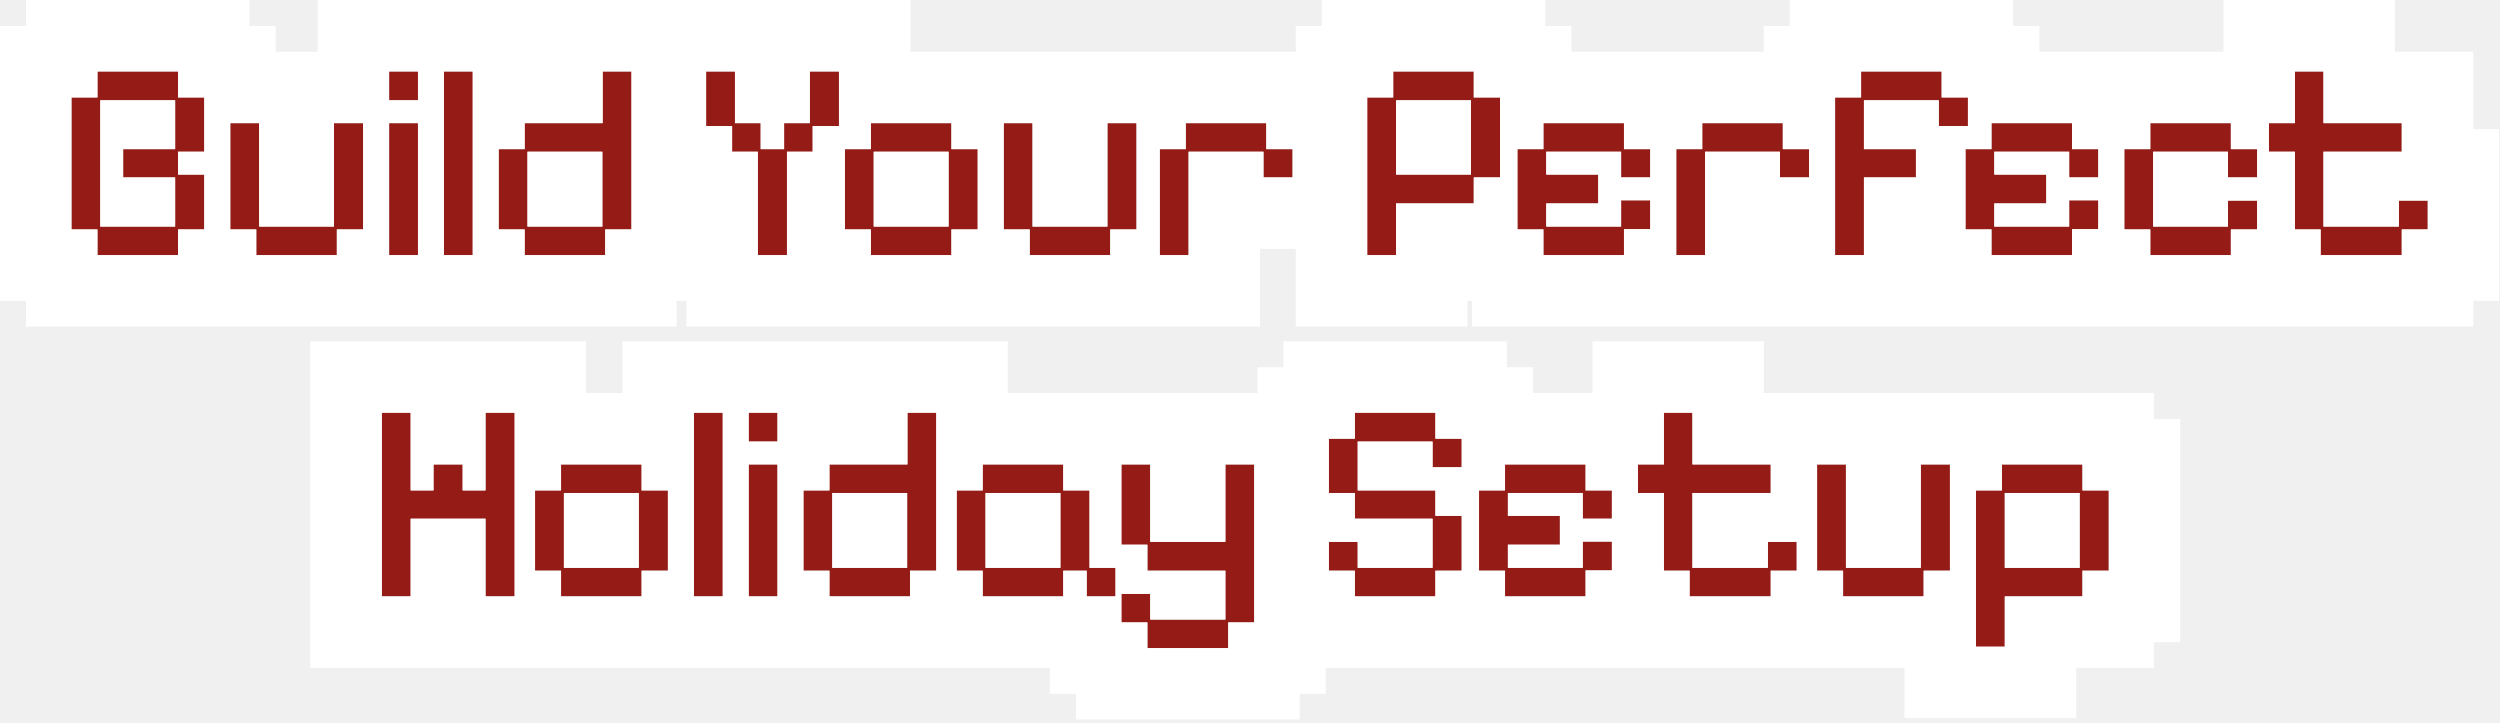
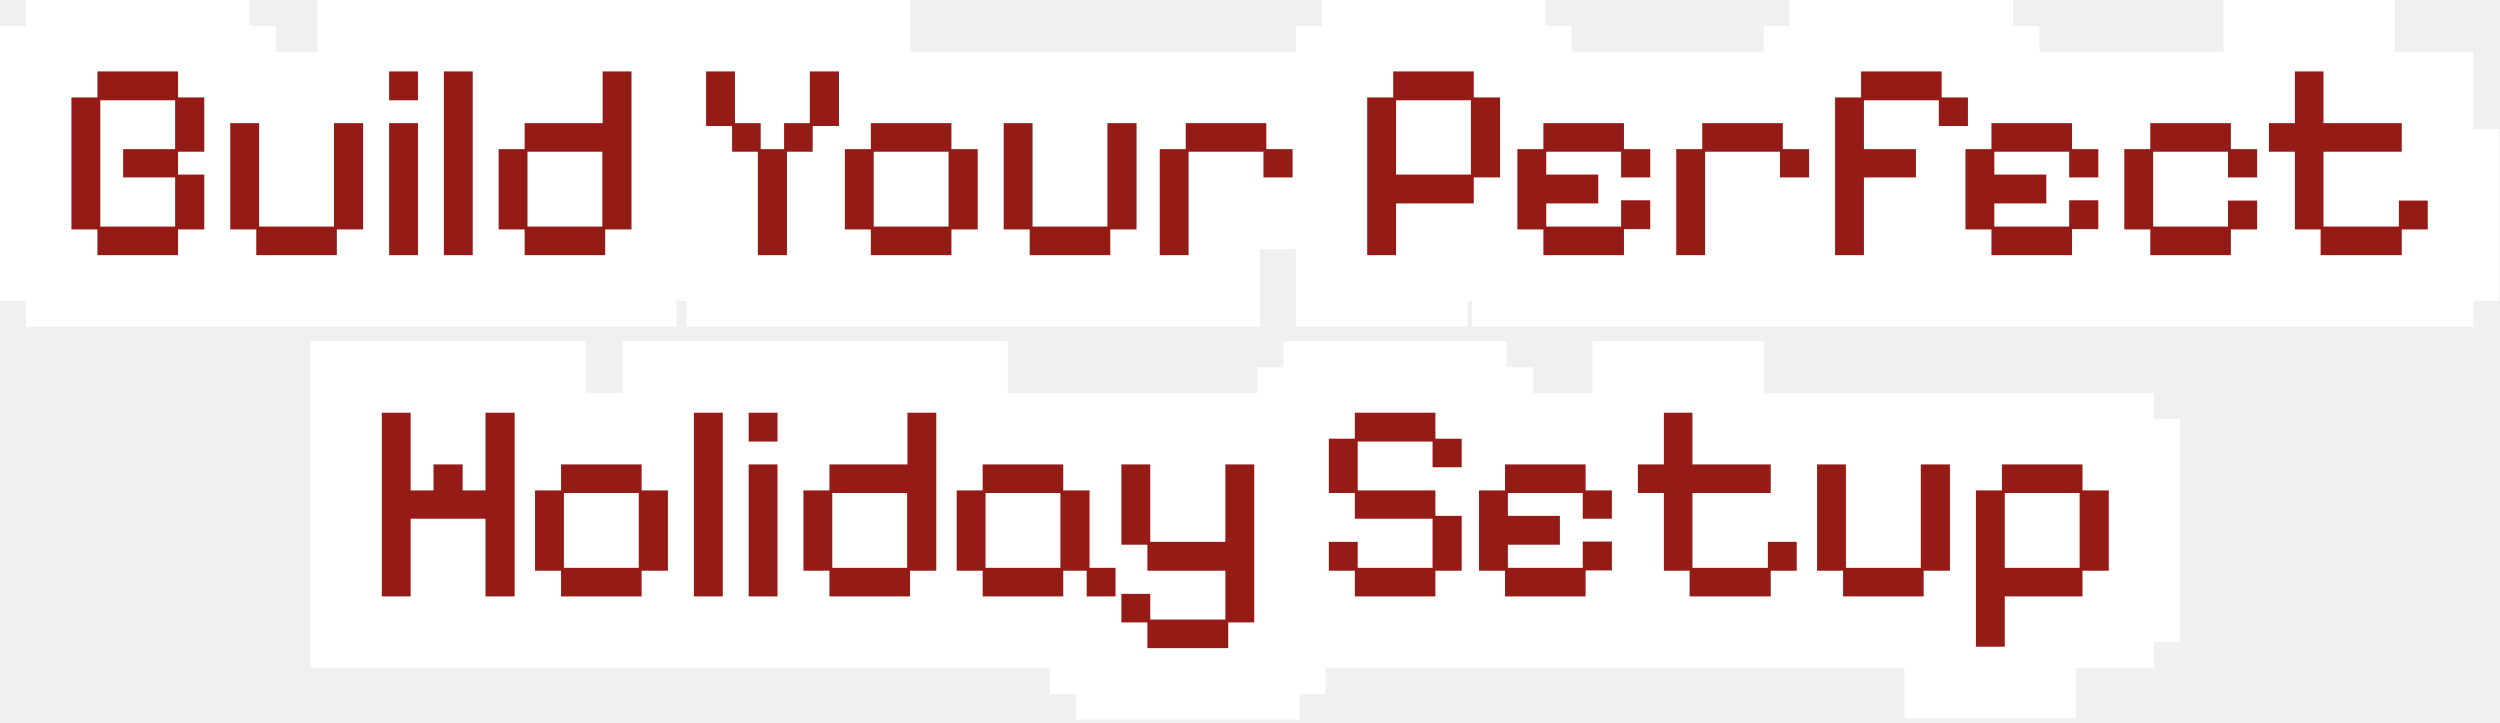
<svg xmlns="http://www.w3.org/2000/svg" xmlns:xlink="http://www.w3.org/1999/xlink" width="315" height="91" viewBox="0 0 315 91" fill="none">
+   <path d="M12.276 32.148V28.908H9V12.276H12.276V9H22.428V12.276H25.74V19.116H22.428V21.996H25.74V28.908H22.428V32.148H12.276ZM12.636 28.548H22.068V22.356H15.516V18.792H22.068V12.636H12.636V28.548ZM32.29 32.148V28.908H29.014V15.516H32.65V28.548H42.082V15.516H45.754V28.908H42.442V32.148H32.29ZM49.028 32.148V15.516H52.663V32.148H49.028ZM49.028 12.636V9H52.663V12.636H49.028ZM55.928 32.148V9H59.564V32.148H55.928ZM66.104 32.148V28.908H62.828V18.792H66.104V15.516H75.932V9H79.568V28.908H76.256V32.148H66.104ZM66.464 28.548H75.896V19.116H66.464V28.548ZM95.485 32.148V19.116H92.245V15.876H88.969V9H92.605V15.516H95.845V18.792H98.797V15.516H102.037V9H105.709V15.876H102.397V19.116H99.157V32.148H95.485ZM109.728 32.148V28.908H106.452V18.792H109.728V15.516H119.88V18.792H123.192V28.908H119.88V32.148H109.728ZM110.088 28.548H119.52V19.116H110.088V28.548ZM129.741 32.148V28.908H126.465V15.516H130.101V28.548H139.533V15.516H143.205V28.908H139.893V32.148H129.741ZM146.128 32.148V18.792H149.404V15.516H159.556V18.792H162.868V22.356H159.196V19.116H149.764V32.148H146.128ZM172.268 32.148V12.276H175.544V9H185.696V12.276H189.008V22.356H185.696V25.632H175.904V32.148H172.268ZM175.904 21.996H185.336V12.636H175.904V21.996ZM194.468 32.148V28.908H191.192V18.792H194.468V15.516H204.62V18.792H207.932V22.356H204.26V19.116H194.828V21.996H201.38V25.632H194.828V28.548H204.26V25.236H207.932V28.872H204.62V32.148H194.468ZM211.206 32.148V18.792H214.482V15.516H224.634V18.792H227.946V22.356H224.274V19.116H214.842V32.148H211.206ZM231.22 32.148V12.276H234.496V9H244.648V12.276H247.96V15.876H244.288V12.636H234.856V18.792H241.408V22.356H234.856V32.148H231.22ZM250.924 32.148V28.908H247.648V18.792H250.924V15.516H261.076V18.792H264.388V22.356H260.716V19.116H251.284V21.996H257.836V25.632H251.284V28.548H260.716V25.236H264.388V28.872H261.076V32.148H250.924ZM270.937 32.148V28.908H267.661V18.792H270.937V15.516H281.089V18.792H284.401V22.356H280.729V19.116H271.297V28.548H280.729V25.272H284.401V28.908H281.089V32.148H270.937ZM292.398 32.148V28.908H289.158V19.116H285.882V15.516H289.158V9H292.758V15.516H302.622V19.116H292.758V28.548H302.262V25.272H305.898V28.908H302.622V32.148H292.398ZM48.106 75.148V52H51.742V61.792H54.622V58.516H58.294V61.792H61.174V52H64.846V75.148H61.174V65.356H51.742V75.148H48.106ZM70.692 75.148V71.908H67.416V61.792H70.692V58.516H80.844V61.792H84.156V71.908H80.844V75.148H70.692ZM71.052 71.548H80.484V62.116H71.052V71.548ZM87.43 75.148V52H91.066V75.148H87.43ZM94.331 75.148V58.516H97.966V75.148H94.331ZM94.331 55.636V52H97.966V55.636H94.331ZM104.507 75.148V71.908H101.231V61.792H104.507V58.516H114.335V52H117.971V71.908H114.659V75.148H104.507ZM104.867 71.548H114.299V62.116H104.867V71.548ZM123.818 75.148V71.908H120.542V61.792H123.818V58.516H133.97V61.792H137.282V71.548H140.558V75.148H136.922V71.908H133.97V75.148H123.818ZM124.178 71.548H133.61V62.116H124.178V71.548ZM144.57 81.664V78.424H141.294V74.824H144.93V78.064H154.398V71.908H144.57V68.632H141.294V58.516H144.93V68.272H154.398V58.516H158.034V78.424H154.758V81.664H144.57ZM170.71 75.148V71.908H167.434V68.272H171.07V71.548H180.502V65.356H170.71V62.116H167.434V55.276H170.71V52H180.862V55.276H184.174V58.876H180.502V55.636H171.07V61.792H180.862V64.996H184.174V71.908H180.862V75.148H170.71ZM189.634 75.148V71.908H186.358V61.792H189.634V58.516H199.786V61.792H203.098V65.356H199.426V62.116H189.994V64.996H196.546V68.632H189.994V71.548H199.426V68.236H203.098V71.872H199.786V75.148H189.634ZM212.888 75.148V71.908H209.648V62.116H206.372V58.516H209.648V52H213.248V58.516H223.112V62.116H213.248V71.548H222.752V68.272H226.388V71.908H223.112V75.148H212.888ZM232.228 75.148V71.908H228.952V58.516H232.588V71.548H242.02V58.516H245.692V71.908H242.38V75.148H232.228ZM248.966 81.484V61.792H252.242V58.516H262.394V61.792H265.706V71.908H262.394V75.148H252.602V81.484H248.966ZM252.602 71.548H262.034V62.116H252.602V71.548Z" stroke-width="18" stroke="white" />
  <use xlink:href="#stroke0_131_1520" fill="#941B16" />
-   <mask id="stroke1_131_1520" maskUnits="userSpaceOnUse" x="-0.577" y="-0.284" width="316" height="91" fill="black">
-     <rect fill="white" x="-0.577" y="-0.284" width="316" height="91" />
-     <use xlink:href="#stroke0_131_1520" />
-   </mask>
-   <path d="M12.276 32.148V28.908H9V12.276H12.276V9H22.428V12.276H25.74V19.116H22.428V21.996H25.74V28.908H22.428V32.148H12.276ZM12.636 28.548H22.068V22.356H15.516V18.792H22.068V12.636H12.636V28.548ZM32.29 32.148V28.908H29.014V15.516H32.65V28.548H42.082V15.516H45.754V28.908H42.442V32.148H32.29ZM49.028 32.148V15.516H52.663V32.148H49.028ZM49.028 12.636V9H52.663V12.636H49.028ZM55.928 32.148V9H59.564V32.148H55.928ZM66.104 32.148V28.908H62.828V18.792H66.104V15.516H75.932V9H79.568V28.908H76.256V32.148H66.104ZM66.464 28.548H75.896V19.116H66.464V28.548ZM95.485 32.148V19.116H92.245V15.876H88.969V9H92.605V15.516H95.845V18.792H98.797V15.516H102.037V9H105.709V15.876H102.397V19.116H99.157V32.148H95.485ZM109.728 32.148V28.908H106.452V18.792H109.728V15.516H119.88V18.792H123.192V28.908H119.88V32.148H109.728ZM110.088 28.548H119.52V19.116H110.088V28.548ZM129.741 32.148V28.908H126.465V15.516H130.101V28.548H139.533V15.516H143.205V28.908H139.893V32.148H129.741ZM146.128 32.148V18.792H149.404V15.516H159.556V18.792H162.868V22.356H159.196V19.116H149.764V32.148H146.128ZM172.268 32.148V12.276H175.544V9H185.696V12.276H189.008V22.356H185.696V25.632H175.904V32.148H172.268ZM175.904 21.996H185.336V12.636H175.904V21.996ZM194.468 32.148V28.908H191.192V18.792H194.468V15.516H204.62V18.792H207.932V22.356H204.26V19.116H194.828V21.996H201.38V25.632H194.828V28.548H204.26V25.236H207.932V28.872H204.62V32.148H194.468ZM211.206 32.148V18.792H214.482V15.516H224.634V18.792H227.946V22.356H224.274V19.116H214.842V32.148H211.206ZM231.22 32.148V12.276H234.496V9H244.648V12.276H247.96V15.876H244.288V12.636H234.856V18.792H241.408V22.356H234.856V32.148H231.22ZM250.924 32.148V28.908H247.648V18.792H250.924V15.516H261.076V18.792H264.388V22.356H260.716V19.116H251.284V21.996H257.836V25.632H251.284V28.548H260.716V25.236H264.388V28.872H261.076V32.148H250.924ZM270.937 32.148V28.908H267.661V18.792H270.937V15.516H281.089V18.792H284.401V22.356H280.729V19.116H271.297V28.548H280.729V25.272H284.401V28.908H281.089V32.148H270.937ZM292.398 32.148V28.908H289.158V19.116H285.882V15.516H289.158V9H292.758V15.516H302.622V19.116H292.758V28.548H302.262V25.272H305.898V28.908H302.622V32.148H292.398ZM48.106 75.148V52H51.742V61.792H54.622V58.516H58.294V61.792H61.174V52H64.846V75.148H61.174V65.356H51.742V75.148H48.106ZM70.692 75.148V71.908H67.416V61.792H70.692V58.516H80.844V61.792H84.156V71.908H80.844V75.148H70.692ZM71.052 71.548H80.484V62.116H71.052V71.548ZM87.43 75.148V52H91.066V75.148H87.43ZM94.331 75.148V58.516H97.966V75.148H94.331ZM94.331 55.636V52H97.966V55.636H94.331ZM104.507 75.148V71.908H101.231V61.792H104.507V58.516H114.335V52H117.971V71.908H114.659V75.148H104.507ZM104.867 71.548H114.299V62.116H104.867V71.548ZM123.818 75.148V71.908H120.542V61.792H123.818V58.516H133.97V61.792H137.282V71.548H140.558V75.148H136.922V71.908H133.97V75.148H123.818ZM124.178 71.548H133.61V62.116H124.178V71.548ZM144.57 81.664V78.424H141.294V74.824H144.93V78.064H154.398V71.908H144.57V68.632H141.294V58.516H144.93V68.272H154.398V58.516H158.034V78.424H154.758V81.664H144.57ZM170.71 75.148V71.908H167.434V68.272H171.07V71.548H180.502V65.356H170.71V62.116H167.434V55.276H170.71V52H180.862V55.276H184.174V58.876H180.502V55.636H171.07V61.792H180.862V64.996H184.174V71.908H180.862V75.148H170.71ZM189.634 75.148V71.908H186.358V61.792H189.634V58.516H199.786V61.792H203.098V65.356H199.426V62.116H189.994V64.996H196.546V68.632H189.994V71.548H199.426V68.236H203.098V71.872H199.786V75.148H189.634ZM212.888 75.148V71.908H209.648V62.116H206.372V58.516H209.648V52H213.248V58.516H223.112V62.116H213.248V71.548H222.752V68.272H226.388V71.908H223.112V75.148H212.888ZM232.228 75.148V71.908H228.952V58.516H232.588V71.548H242.02V58.516H245.692V71.908H242.38V75.148H232.228ZM248.966 81.484V61.792H252.242V58.516H262.394V61.792H265.706V71.908H262.394V75.148H252.602V81.484H248.966ZM252.602 71.548H262.034V62.116H252.602V71.548Z" stroke-width="18" stroke="white" mask="url(#stroke1_131_1520)" />
  <defs>
    <path id="stroke0_131_1520" d="M12.276 32.148V28.908H9V12.276H12.276V9H22.428V12.276H25.74V19.116H22.428V21.996H25.74V28.908H22.428V32.148H12.276ZM12.636 28.548H22.068V22.356H15.516V18.792H22.068V12.636H12.636V28.548ZM32.29 32.148V28.908H29.014V15.516H32.65V28.548H42.082V15.516H45.754V28.908H42.442V32.148H32.29ZM49.028 32.148V15.516H52.663V32.148H49.028ZM49.028 12.636V9H52.663V12.636H49.028ZM55.928 32.148V9H59.564V32.148H55.928ZM66.104 32.148V28.908H62.828V18.792H66.104V15.516H75.932V9H79.568V28.908H76.256V32.148H66.104ZM66.464 28.548H75.896V19.116H66.464V28.548ZM95.485 32.148V19.116H92.245V15.876H88.969V9H92.605V15.516H95.845V18.792H98.797V15.516H102.037V9H105.709V15.876H102.397V19.116H99.157V32.148H95.485ZM109.728 32.148V28.908H106.452V18.792H109.728V15.516H119.88V18.792H123.192V28.908H119.88V32.148H109.728ZM110.088 28.548H119.52V19.116H110.088V28.548ZM129.741 32.148V28.908H126.465V15.516H130.101V28.548H139.533V15.516H143.205V28.908H139.893V32.148H129.741ZM146.128 32.148V18.792H149.404V15.516H159.556V18.792H162.868V22.356H159.196V19.116H149.764V32.148H146.128ZM172.268 32.148V12.276H175.544V9H185.696V12.276H189.008V22.356H185.696V25.632H175.904V32.148H172.268ZM175.904 21.996H185.336V12.636H175.904V21.996ZM194.468 32.148V28.908H191.192V18.792H194.468V15.516H204.62V18.792H207.932V22.356H204.26V19.116H194.828V21.996H201.38V25.632H194.828V28.548H204.26V25.236H207.932V28.872H204.62V32.148H194.468ZM211.206 32.148V18.792H214.482V15.516H224.634V18.792H227.946V22.356H224.274V19.116H214.842V32.148H211.206ZM231.22 32.148V12.276H234.496V9H244.648V12.276H247.96V15.876H244.288V12.636H234.856V18.792H241.408V22.356H234.856V32.148H231.22ZM250.924 32.148V28.908H247.648V18.792H250.924V15.516H261.076V18.792H264.388V22.356H260.716V19.116H251.284V21.996H257.836V25.632H251.284V28.548H260.716V25.236H264.388V28.872H261.076V32.148H250.924ZM270.937 32.148V28.908H267.661V18.792H270.937V15.516H281.089V18.792H284.401V22.356H280.729V19.116H271.297V28.548H280.729V25.272H284.401V28.908H281.089V32.148H270.937ZM292.398 32.148V28.908H289.158V19.116H285.882V15.516H289.158V9H292.758V15.516H302.622V19.116H292.758V28.548H302.262V25.272H305.898V28.908H302.622V32.148H292.398ZM48.106 75.148V52H51.742V61.792H54.622V58.516H58.294V61.792H61.174V52H64.846V75.148H61.174V65.356H51.742V75.148H48.106ZM70.692 75.148V71.908H67.416V61.792H70.692V58.516H80.844V61.792H84.156V71.908H80.844V75.148H70.692ZM71.052 71.548H80.484V62.116H71.052V71.548ZM87.43 75.148V52H91.066V75.148H87.43ZM94.331 75.148V58.516H97.966V75.148H94.331ZM94.331 55.636V52H97.966V55.636H94.331ZM104.507 75.148V71.908H101.231V61.792H104.507V58.516H114.335V52H117.971V71.908H114.659V75.148H104.507ZM104.867 71.548H114.299V62.116H104.867V71.548ZM123.818 75.148V71.908H120.542V61.792H123.818V58.516H133.97V61.792H137.282V71.548H140.558V75.148H136.922V71.908H133.97V75.148H123.818ZM124.178 71.548H133.61V62.116H124.178V71.548ZM144.57 81.664V78.424H141.294V74.824H144.93V78.064H154.398V71.908H144.57V68.632H141.294V58.516H144.93V68.272H154.398V58.516H158.034V78.424H154.758V81.664H144.57ZM170.71 75.148V71.908H167.434V68.272H171.07V71.548H180.502V65.356H170.71V62.116H167.434V55.276H170.71V52H180.862V55.276H184.174V58.876H180.502V55.636H171.07V61.792H180.862V64.996H184.174V71.908H180.862V75.148H170.71ZM189.634 75.148V71.908H186.358V61.792H189.634V58.516H199.786V61.792H203.098V65.356H199.426V62.116H189.994V64.996H196.546V68.632H189.994V71.548H199.426V68.236H203.098V71.872H199.786V75.148H189.634ZM212.888 75.148V71.908H209.648V62.116H206.372V58.516H209.648V52H213.248V58.516H223.112V62.116H213.248V71.548H222.752V68.272H226.388V71.908H223.112V75.148H212.888ZM232.228 75.148V71.908H228.952V58.516H232.588V71.548H242.02V58.516H245.692V71.908H242.38V75.148H232.228ZM248.966 81.484V61.792H252.242V58.516H262.394V61.792H265.706V71.908H262.394V75.148H252.602V81.484H248.966ZM252.602 71.548H262.034V62.116H252.602V71.548Z" />
  </defs>
</svg>
